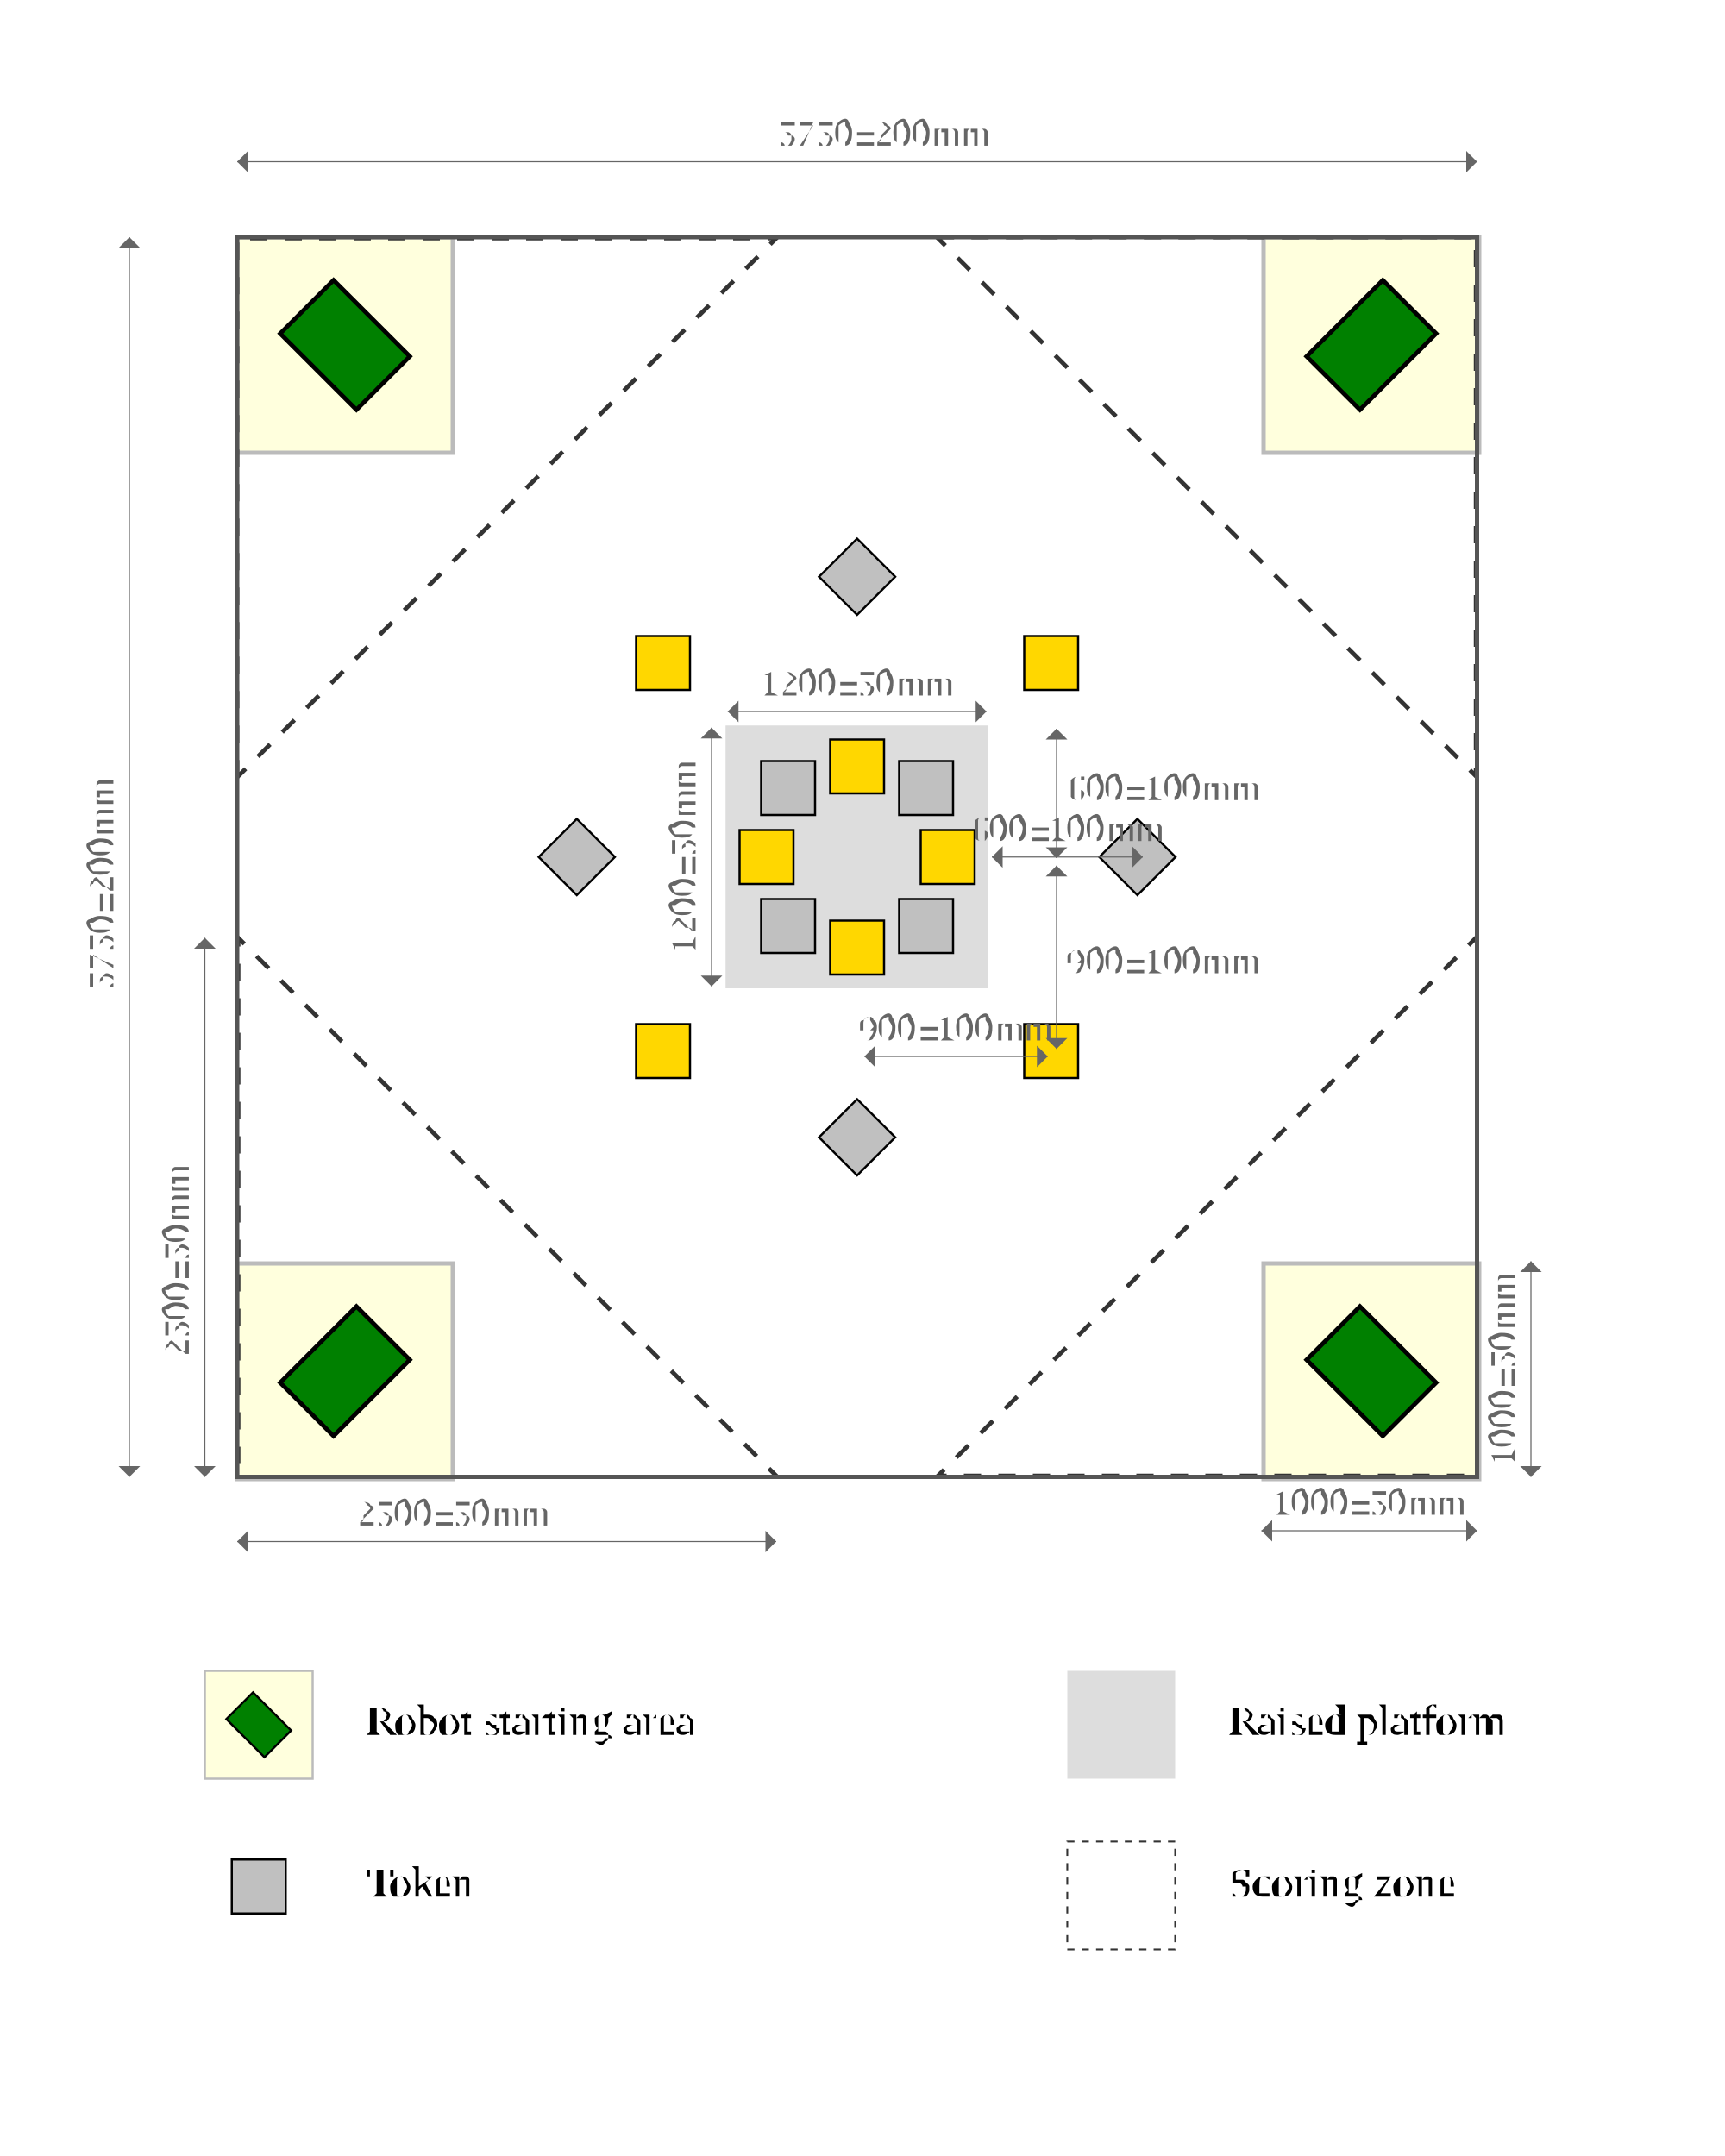
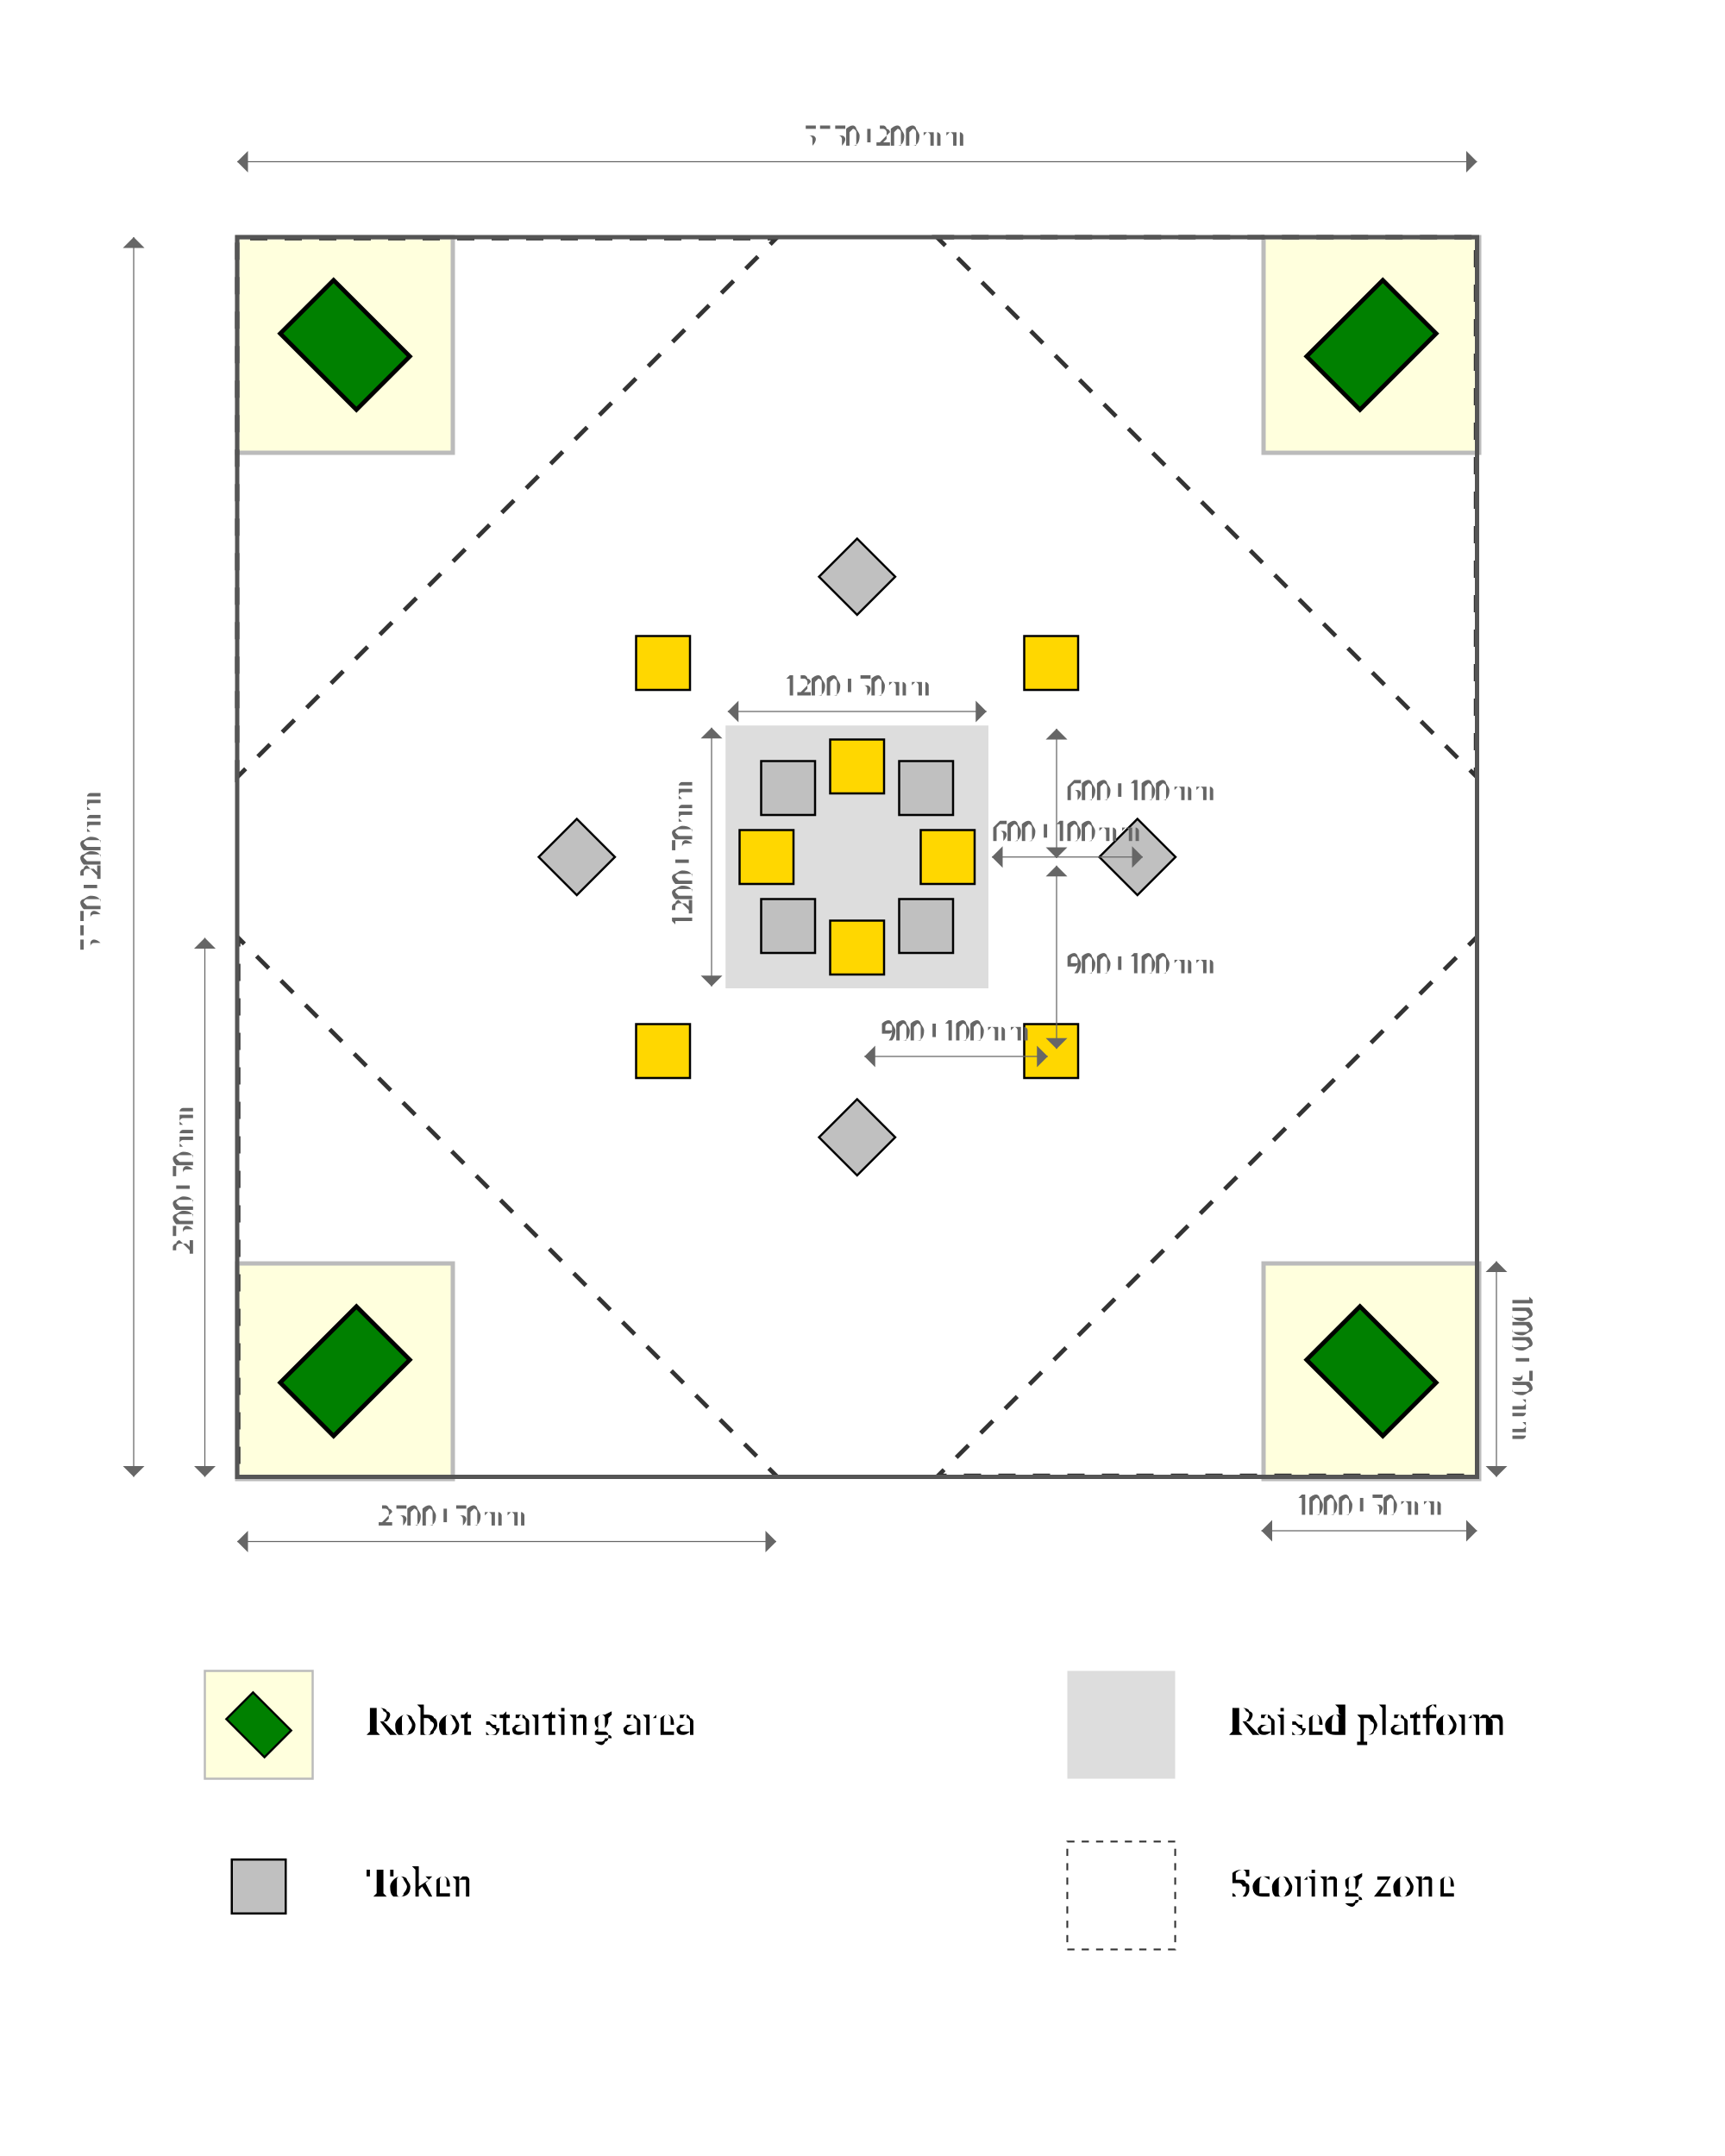
- <svg xmlns="http://www.w3.org/2000/svg" xmlns:xlink="http://www.w3.org/1999/xlink" version="1.1" baseProfile="full" width="800" height="1000">
-   <style type="text/css">
-     
+ <svg xmlns="http://www.w3.org/2000/svg" xmlns:xlink="http://www.w3.org/1999/xlink" version="1.1" width="800" height="1000" id="svg354">
+   <style type="text/css" id="style185">
      .arena-wall {
        fill: none;
        stroke: #555;
        stroke-width: .02;
      }

      #token-silver {
        stroke: black;
        stroke-width: 0.01;
        fill: silver;
      }

      #token-gold {
        stroke: black;
        stroke-width: 0.01;
        fill: gold;
      }

      #robot {
        fill: green;
        stroke: black;
        stroke-width: 0.02;
      }

      .platform {
        fill: #ddd;
      }

      .zone {
        stroke: #333;
        stroke-width: 0.02;
        /*stroke-dasharray: 0.141, 0.141;*/
        stroke-dasharray: 0.08 0.08;
        /*stroke-dashoffset: -50%;*/
        fill: none;
      }

      #start-zone {
        stroke: #bbb;
        stroke-width: 0.02;
        fill: #ffd;
      }

      .dimension line {
        stroke: #666;
        stroke-width: 0.005;
        marker-start: url(#dimension-arrow-head-start);
        marker-end: url(#dimension-arrow-head-end);
      }

      .dimension text {
        fill: #666;
        font-size: 0.175px;
      }
      .dimension text.above {
        text-anchor: middle;
      }
      .dimension text.left-rotated {
        text-anchor: middle;
        transform: rotate(-90deg);
      }
      .dimension text.left {
        text-anchor: end;
        dominant-baseline: middle;
      }
      .dimension text.right {
        text-anchor: start;
        dominant-baseline: middle;
      }

      .dimension-arrow-head {
        fill: #666;
      }

      .dimension-guide {
        stroke: #666;
        stroke-width: 0.01;
        stroke-dasharray: 0.003 0.04;
        stroke-linecap: round;
        fill: none;
      }

      .legend-label {
        font-size: 0.2px;
        text-anchor: start;
        dominant-baseline: middle;
      }
-     
-   </style>
-   <defs>
+     </style>
+   <defs id="defs227">
    <rect x="-0.125" y="-0.125" width="0.25" height="0.25" id="token-silver" />
    <rect x="-0.125" y="-0.125" width="0.25" height="0.25" id="token-gold" />
    <rect width="0.35" height="0.5" x="-0.175" y="-0.25" id="robot" />
    <g id="start-zone">
-       <rect x="-0.5" y="-0.5" width="1" height="1" />
+       <rect x="-0.5" y="-0.5" width="1" height="1" id="rect190" />
    </g>
    <g id="start-zone-with-robot">
-       <use xlink:href="#start-zone" />
-       <use xlink:href="#robot" transform="rotate(135)" />
+       <use xlink:href="#start-zone" id="use193" />
+       <use xlink:href="#robot" transform="rotate(135)" id="use195" />
    </g>
    <g id="tokens-quarter">
-       <use xlink:href="#token-silver" transform="translate(0.32 0.32)" />
-       <use xlink:href="#token-gold" transform="translate(0.42 0)" />
-       <use xlink:href="#token-gold" transform="translate(0.9 0.9)" />
-       <use xlink:href="#token-silver" transform="translate(0 1.3) rotate(45 0 0)" />
-       <path class="zone" d="M2.875 0.37 v2.5 h-2.5 z" />
+       <use xlink:href="#token-silver" transform="translate(0.32 0.32)" id="use198" />
+       <use xlink:href="#token-gold" transform="translate(0.42 0)" id="use200" />
+       <use xlink:href="#token-gold" transform="translate(0.9 0.9)" id="use202" />
+       <use xlink:href="#token-silver" transform="translate(0 1.3) rotate(45 0 0)" id="use204" />
+       <path class="zone" d="M2.875 0.37 v2.5 h-2.5 z" id="path206" />
    </g>
    <g id="start-area">
-       <use xlink:href="#start-zone-with-robot" transform="translate(0.5 0.5)" />
+       <use xlink:href="#start-zone-with-robot" transform="translate(0.5 0.5)" id="use209" />
    </g>
    <g id="zone">
-       <rect x="-0.6" y="-0.5" width="1.2" height="1.2" class="zone" />
+       <rect x="-0.6" y="-0.5" width="1.2" height="1.2" class="zone" id="rect212" />
    </g>
    <g id="volcano">
-       <path d="M-1.8 -1.8 v3.6 h3.6 v-3.6 h-3.6 l1.2 1.2 h1.2 v1.2 h-1.2 v-1.2" />
+       <path d="M-1.8 -1.8 v3.6 h3.6 v-3.6 h-3.6 l1.2 1.2 h1.2 v1.2 h-1.2 v-1.2" id="path215" />
    </g>
    <g id="dimension-arrow-head" transform="scale(0.05)">
-       <path d="M0,0 L1,1 L1,-1 L0,0" class="dimension-arrow-head" />
+       <path d="M0,0 L1,1 L1,-1 L0,0" class="dimension-arrow-head" id="path218" />
    </g>
    <marker id="dimension-arrow-head-start" orient="auto" markerWidth="1" markerHeight="2" refX="0" refY="1" markerUnits="userSpaceOnUse">
-       <use xlink:href="#dimension-arrow-head" transform="translate(0 1)" />
+       <use xlink:href="#dimension-arrow-head" transform="translate(0 1)" id="use221" />
    </marker>
    <marker id="dimension-arrow-head-end" orient="auto" markerWidth="1" markerHeight="2" refX="1" refY="1" markerUnits="userSpaceOnUse">
-       <use xlink:href="#dimension-arrow-head" transform="translate(1 1) scale(-1 1)" />
+       <use xlink:href="#dimension-arrow-head" transform="translate(1 1) scale(-1 1)" id="use224" />
    </marker>
  </defs>
-   <rect width="100%" height="100%" fill="white" />
+   <rect width="100%" height="100%" fill="white" id="rect229" />
  <g id="arena-space" transform="scale(100)">
    <g id="arena" transform="translate(1.1 1.1)">
-       <use xlink:href="#start-area" />
-       <use xlink:href="#start-area" transform="rotate(90 2.88 2.88)" />
-       <use xlink:href="#start-area" transform="rotate(180 2.88 2.88)" />
-       <use xlink:href="#start-area" transform="rotate(270 2.88 2.88)" />
-       <g class="dimension" transform="translate(5.25 6)">
-         <line x1="-0.5" y1="0" x2="0.5" y2="0" />
-         <text x="0" y="-0.075" class="above">1000±50mm</text>
-       </g>
-       <g class="dimension" transform="translate(6 5.25)">
-         <line x1="0" y1="-0.5" x2="0" y2="0.5" />
-         <text x="0" y="-0.075" class="left-rotated">1000±50mm</text>
-       </g>
-       <g class="dimension" transform="translate(-0.15 4.25)">
-         <line x1="0" y1="-1" x2="0" y2="1.5" />
-         <text x="-0.5" y="-0.075" class="left-rotated">2500±50mm</text>
-       </g>
-       <g class="dimension" transform="translate(1.5 6.05)">
-         <line x1="-1.5" y1="0" x2="1" y2="0" />
-         <text x="-0.5" y="-0.075" class="above">2500±50mm</text>
-       </g>
-       <g class="platform" transform="translate(2.875 2.875)">
-         <rect x="-0.61" y="-0.61" width="1.219" height="1.219" />
-       </g>
-       <g class="dimension" transform="translate(2.875 2.2)">
-         <line x1="-0.6" y1="0" x2="0.6" y2="0" />
-         <text x="0" y="-0.075" class="above">1200±50mm</text>
-       </g>
-       <g class="dimension" transform="translate(2.2 2.875)">
-         <line x1="0" y1="-0.6" x2="0" y2="0.6" />
-         <text x="0" y="-0.075" class="left-rotated">1200±50mm</text>
-       </g>
-       <g transform="translate(2.875 2.875)">
-         <use xlink:href="#tokens-quarter" />
-         <use xlink:href="#tokens-quarter" transform="rotate(90 0 0)" />
-         <use xlink:href="#tokens-quarter" transform="rotate(180 0 0)" />
-         <use xlink:href="#tokens-quarter" transform="rotate(270 0 0)" />
-       </g>
-       <g class="dimension" transform="translate(3.85 2.875)">
-         <line x1="-0.35" y1="0" x2="0.35" y2="0" />
-         <text x="0" y="-0.075" class="above">600±100mm</text>
-       </g>
-       <g class="dimension" transform="translate(3.8 2.58)">
-         <line x1="0" y1="-0.3" x2="0" y2="0.3" />
-         <text x="0.05" y="0.03">600±100mm</text>
-       </g>
-       <g class="dimension" transform="translate(3.334 3.8)">
-         <line x1="-0.425" y1="0" x2="0.425" y2="0" />
-         <text x="0" y="-0.075" class="above">900±100mm</text>
-       </g>
-       <g class="dimension" transform="translate(3.8 3.34)">
-         <line x1="0" y1="-0.425" x2="0" y2="0.425" />
-         <text x="0.05" y="0.075">900±100mm</text>
-       </g>
-       <rect width="5.75" height="5.75" x="0" y="0" class="arena-wall" />
-       <g class="dimension" transform="translate(4 -0.35)">
-         <line x1="-4" y1="0" x2="1.75" y2="0" />
-         <text x="-1" y="-0.075" class="above">5750±200mm</text>
-       </g>
-       <g class="dimension" transform="translate(-0.5 4)">
-         <line x1="0" y1="-4" x2="0" y2="1.75" />
-         <text x="1" y="-0.075" class="left-rotated">5750±200mm</text>
+       <use xlink:href="#start-area" id="use231" />
+       <use xlink:href="#start-area" transform="rotate(90 2.88 2.88)" id="use233" />
+       <use xlink:href="#start-area" transform="rotate(180 2.88 2.88)" id="use235" />
+       <use xlink:href="#start-area" transform="rotate(270 2.88 2.88)" id="use237" />
+       <g class="dimension" transform="translate(5.25 6)" id="g243">
+         <line x1="-0.5" y1="0" x2="0.5" y2="0" id="line239" />
+         <text x="0" y="-0.075" class="above" id="text241">
+           <tspan style="font-size:0.135px" id="tspan368">1000±50mm</tspan>
+         </text>
+       </g>
+       <g class="dimension" transform="translate(6 5.25)" id="g249">
+         <line x1="-0.16" y1="-0.5" x2="-0.16" y2="0.5" id="line245" style="stroke:#666666;stroke-width:0.005;marker-start:url(#dimension-arrow-head-start);marker-end:url(#dimension-arrow-head-end)" />
+         <text x="-0.007" y="0.086" class="left-rotated" id="text247" style="font-size:0.175px;text-anchor:middle;fill:#666666" transform="rotate(90)">
+           <tspan style="font-size:0.135px" id="tspan370">1000±50mm</tspan>
+         </text>
+       </g>
+       <g class="dimension" transform="translate(-0.15 4.25)" id="g255">
+         <line x1="0" y1="-1" x2="0" y2="1.5" id="line251" />
+         <text x="-0.121" y="-0.057" class="left-rotated" id="text253" transform="rotate(-90)" style="font-size:0.175px;text-anchor:middle;fill:#666666">
+           <tspan style="font-size:0.135px" id="tspan364">2500±50mm</tspan>
+         </text>
+       </g>
+       <g class="dimension" transform="translate(1.5 6.05)" id="g261">
+         <line x1="-1.5" y1="0" x2="1" y2="0" id="line257" />
+         <text x="-0.5" y="-0.075" class="above" id="text259">
+           <tspan style="font-size:0.135px" id="tspan366">2500±50mm</tspan>
+         </text>
+       </g>
+       <g class="platform" transform="translate(2.875 2.875)" id="g265">
+         <rect x="-0.61" y="-0.61" width="1.219" height="1.219" id="rect263" />
+       </g>
+       <g class="dimension" transform="translate(2.875 2.2)" id="g271">
+         <line x1="-0.6" y1="0" x2="0.6" y2="0" id="line267" />
+         <text x="0" y="-0.075" class="above" id="text269">
+           <tspan style="font-size:0.135px" id="tspan372">1200±50mm</tspan>
+         </text>
+       </g>
+       <g class="dimension" transform="translate(2.2 2.875)" id="g277">
+         <line x1="0" y1="-0.6" x2="0" y2="0.6" id="line273" />
+         <text x="0.014" y="-0.092" class="left-rotated" id="text275" transform="rotate(-90)" style="font-size:0.175px;text-anchor:middle;fill:#666666">
+           <tspan style="font-size:0.135px" id="tspan374">1200±50mm</tspan>
+         </text>
+       </g>
+       <g transform="translate(2.875 2.875)" id="g287">
+         <use xlink:href="#tokens-quarter" transform="rotate(180 0 0)" id="use283" />
+         <use xlink:href="#tokens-quarter" id="use279" />
+         <use xlink:href="#tokens-quarter" transform="rotate(90 0 0)" id="use281" />
+         <use xlink:href="#tokens-quarter" transform="rotate(270 0 0)" id="use285" />
+       </g>
+       <g class="dimension" transform="translate(3.85 2.875)" id="g293">
+         <line x1="-0.35" y1="0" x2="0.35" y2="0" id="line289" />
+         <text x="0" y="-0.075" class="above" id="text291">
+           <tspan style="font-size:0.135px" id="tspan378">600±100mm</tspan>
+         </text>
+       </g>
+       <g class="dimension" transform="translate(3.8 2.58)" id="g299">
+         <line x1="0" y1="-0.3" x2="0" y2="0.3" id="line295" />
+         <text x="0.05" y="0.03" id="text297">
+           <tspan style="font-size:0.135px" id="tspan376">600±100mm</tspan>
+         </text>
+       </g>
+       <g class="dimension" transform="translate(3.334 3.8)" id="g305">
+         <line x1="-0.425" y1="0" x2="0.425" y2="0" id="line301" />
+         <text x="0" y="-0.075" class="above" id="text303">
+           <tspan style="font-size:0.135px" id="tspan382">900±100mm</tspan>
+         </text>
+       </g>
+       <g class="dimension" transform="translate(3.8 3.34)" id="g311">
+         <line x1="0" y1="-0.425" x2="0" y2="0.425" id="line307" />
+         <text x="0.05" y="0.075" id="text309">
+           <tspan style="font-size:0.135px" id="tspan380">900±100mm</tspan>
+         </text>
+       </g>
+       <rect width="5.75" height="5.75" x="0" y="0" class="arena-wall" id="rect313" />
+       <g class="dimension" transform="translate(4 -0.35)" id="g319">
+         <line x1="-4" y1="0" x2="1.75" y2="0" id="line315" />
+         <text x="-1" y="-0.075" class="above" id="text317">
+           <tspan style="font-size:0.135px" id="tspan384">5750±200mm</tspan>
+         </text>
+       </g>
+       <g class="dimension" transform="translate(-3.54,4)" id="g325">
+         <line x1="3.06" y1="-4" x2="3.06" y2="1.75" id="line321" style="stroke:#666666;stroke-width:0.005;marker-start:url(#dimension-arrow-head-start);marker-end:url(#dimension-arrow-head-end)" />
+         <text x="1.058" y="2.904" class="left-rotated" id="text323" style="font-size:0.175px;text-anchor:middle;fill:#666666" transform="rotate(-90)">
+           <tspan style="font-size:0.135px" id="tspan362">5750±200mm</tspan>
+         </text>
      </g>
    </g>
    <g id="legend" transform="translate(1.2 8)">
-       <g transform="translate(0 0)">
-         <use xlink:href="#start-zone-with-robot" transform="scale(0.5)" />
-         <text x="0.5" y="0" class="legend-label">Robot starting area</text>
-       </g>
-       <g transform="translate(0 0.75)">
-         <use xlink:href="#token-silver" />
-         <text x="0.5" y="0" class="legend-label">Token</text>
-       </g>
-       <g transform="translate(4 0)">
-         <rect class="platform" x="-0.25" y="-0.25" width="0.5" height="0.5" />
-         <text x="0.5" y="0" class="legend-label">Raised platform</text>
-       </g>
-       <g transform="translate(4 0.75)">
-         <use xlink:href="#zone" transform="scale(0.417)" />
-         <text x="0.5" y="0" class="legend-label">Scoring zone</text>
+       <g transform="translate(0 0)" id="g332">
+         <use xlink:href="#start-zone-with-robot" transform="scale(0.5)" id="use328" />
+         <text x="0.5" y="0" class="legend-label" id="text330">Robot starting area</text>
+       </g>
+       <g transform="translate(0 0.75)" id="g338">
+         <use xlink:href="#token-silver" id="use334" />
+         <text x="0.5" y="0" class="legend-label" id="text336">Token</text>
+       </g>
+       <g transform="translate(4 0)" id="g344">
+         <rect class="platform" x="-0.25" y="-0.25" width="0.5" height="0.5" id="rect340" />
+         <text x="0.5" y="0" class="legend-label" id="text342">Raised platform</text>
+       </g>
+       <g transform="translate(4 0.75)" id="g350">
+         <use xlink:href="#zone" transform="scale(0.417)" id="use346" />
+         <text x="0.5" y="0" class="legend-label" id="text348">Scoring zone</text>
      </g>
    </g>
  </g>
</svg>
